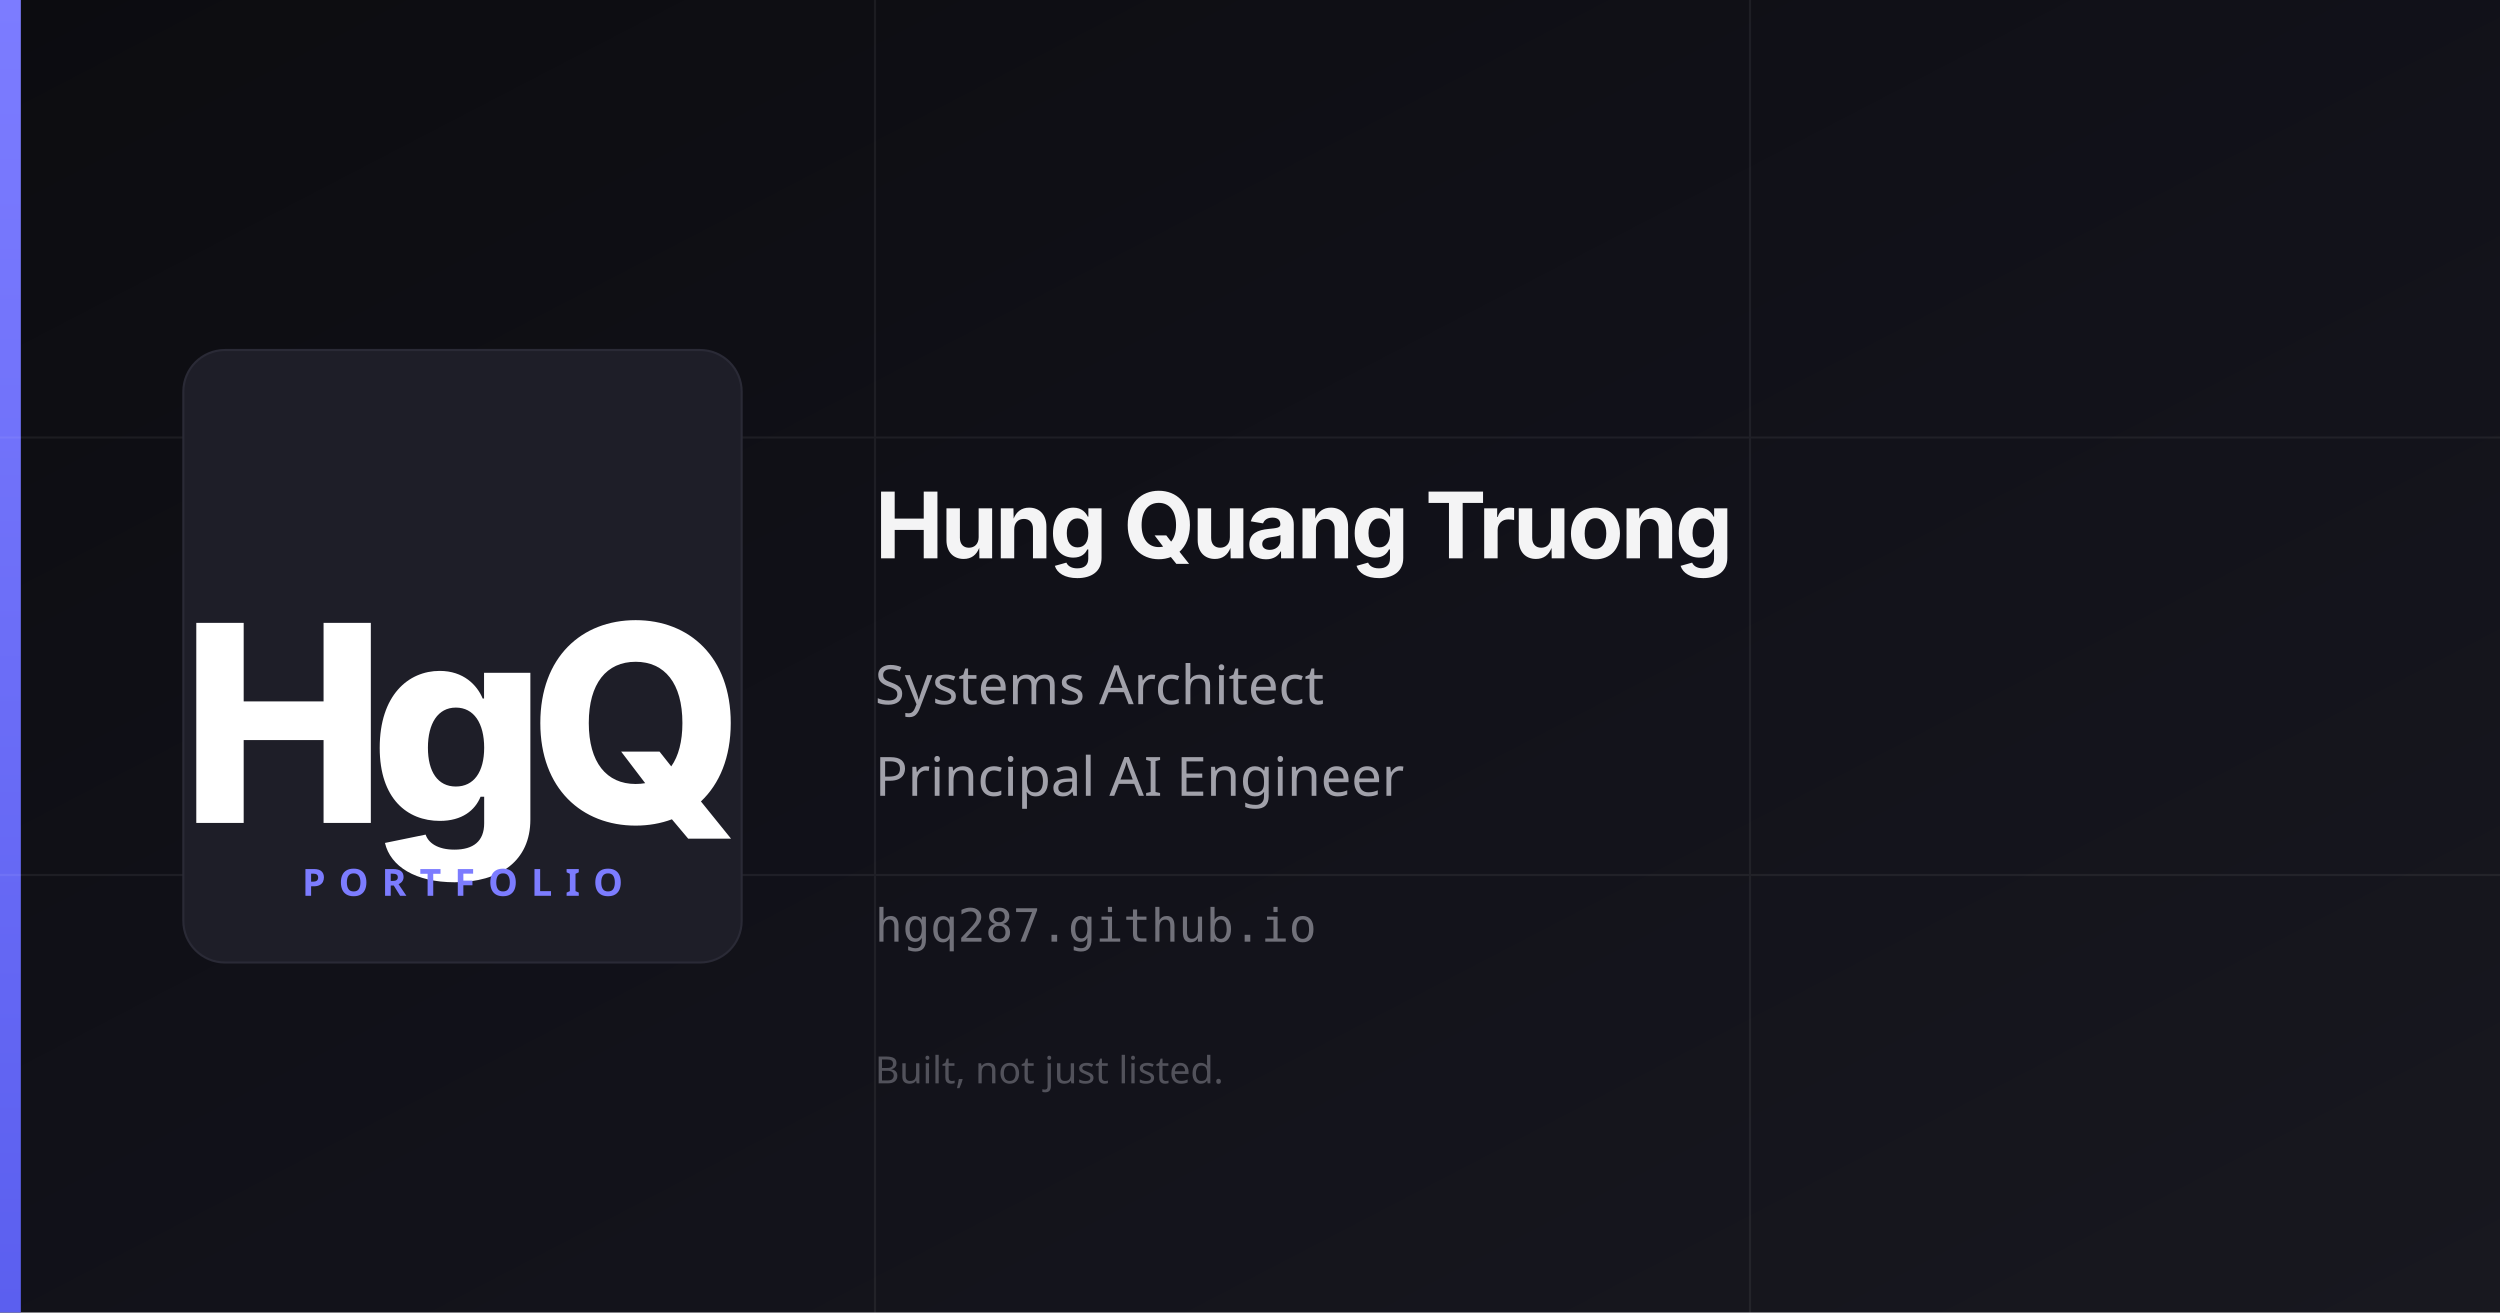
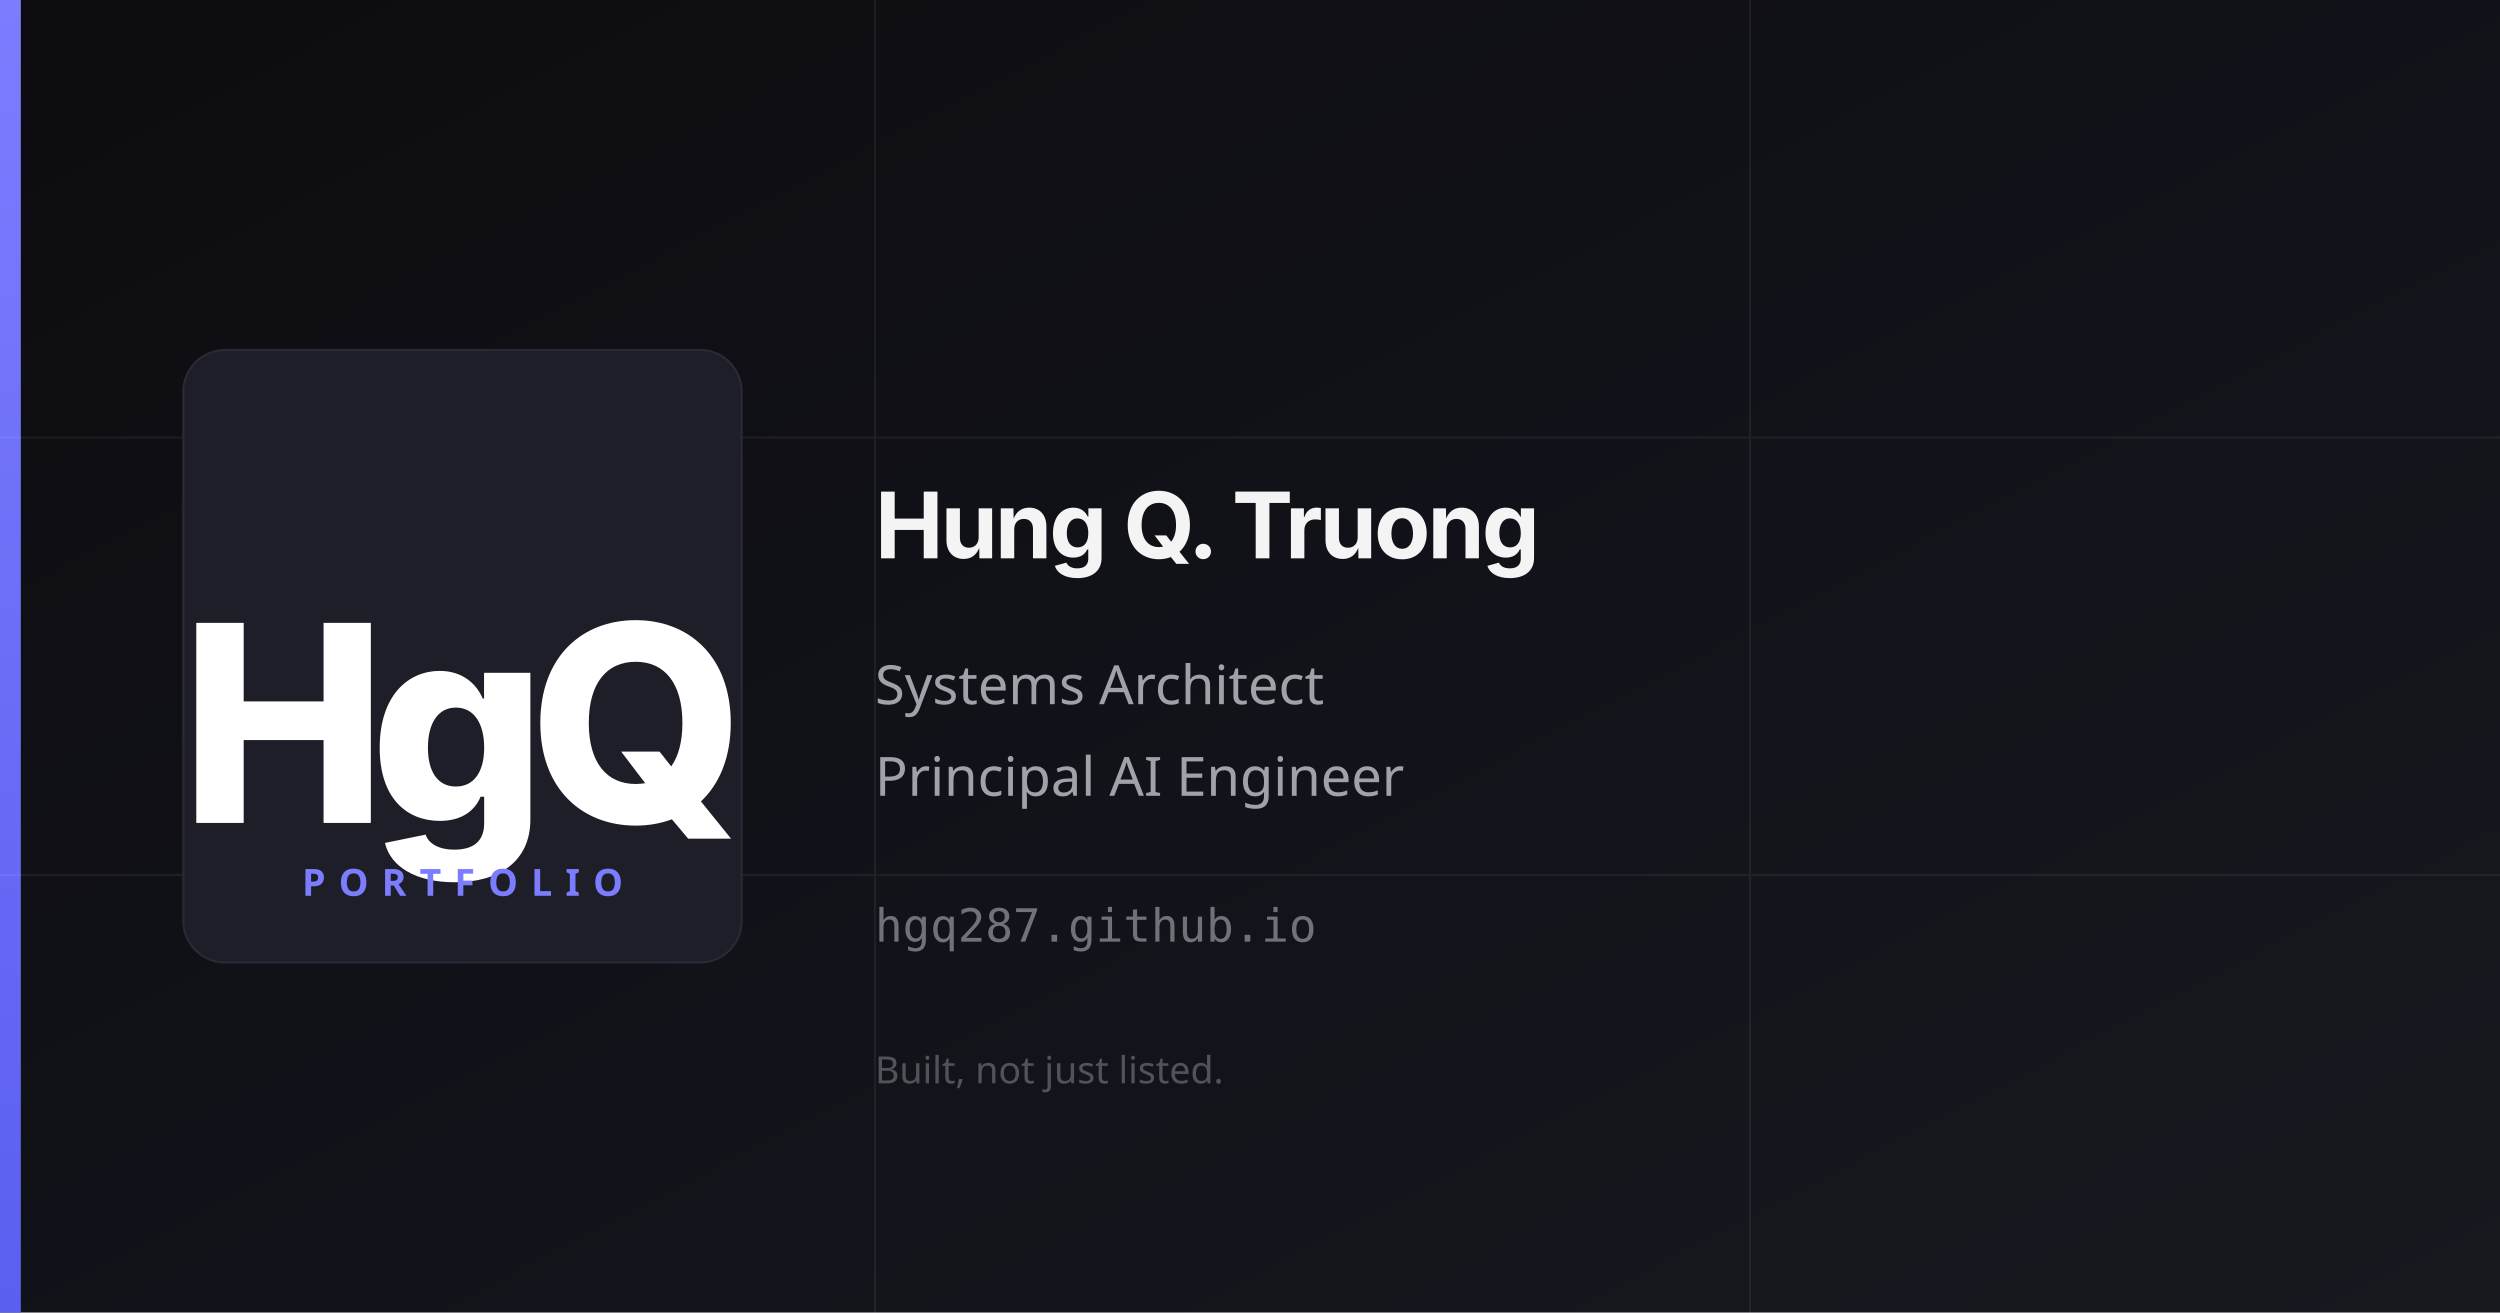
- <svg xmlns="http://www.w3.org/2000/svg" width="1200" height="630" viewBox="0 0 1200 630" role="img" aria-label="HgQ portfolio - Hung Quang Truong">
+ <svg xmlns="http://www.w3.org/2000/svg" width="1200" height="630" viewBox="0 0 1200 630" role="img" aria-label="HgQ portfolio - Hung Q. Truong">
  <defs>
    <linearGradient id="ogBg" x1="0%" y1="0%" x2="100%" y2="100%">
      <stop offset="0%" stop-color="#0c0c10" />
      <stop offset="55%" stop-color="#12121a" />
      <stop offset="100%" stop-color="#18181f" />
    </linearGradient>
    <linearGradient id="ogAccent" x1="0%" y1="0%" x2="0%" y2="100%">
      <stop offset="0%" stop-color="#7c7cff" />
      <stop offset="100%" stop-color="#5b5fef" />
    </linearGradient>
  </defs>
  <rect width="1200" height="630" fill="url(#ogBg)" />
  <rect x="0" y="0" width="10" height="630" fill="url(#ogAccent)" />
  <g opacity="0.06" stroke="#ffffff" stroke-width="1">
    <line x1="420" y1="0" x2="420" y2="630" />
    <line x1="840" y1="0" x2="840" y2="630" />
    <line x1="0" y1="210" x2="1200" y2="210" />
    <line x1="0" y1="420" x2="1200" y2="420" />
  </g>
  <rect x="88" y="168" width="268" height="294" rx="20" fill="#1e1e28" stroke="#2a2a36" stroke-width="1" />
  <text x="222" y="395" text-anchor="middle" font-family="ui-sans-serif, system-ui, -apple-system, BlinkMacSystemFont, 'Segoe UI', sans-serif" font-size="132" font-weight="800" fill="#ffffff" letter-spacing="-0.06em">HgQ</text>
  <text x="222" y="430" text-anchor="middle" font-family="ui-sans-serif, system-ui, sans-serif" font-size="18" font-weight="600" fill="#7c7cff" letter-spacing="0.35em">PORTFOLIO</text>
-   <text x="420" y="268" font-family="ui-sans-serif, system-ui, -apple-system, BlinkMacSystemFont, 'Segoe UI', sans-serif" font-size="44" font-weight="700" fill="#f4f4f5" letter-spacing="-0.03em">Hung Quang Truong</text>
+   <text x="420" y="268" font-family="ui-sans-serif, system-ui, -apple-system, BlinkMacSystemFont, 'Segoe UI', sans-serif" font-size="44" font-weight="700" fill="#f4f4f5" letter-spacing="-0.03em">Hung Q. Truong</text>
  <text x="420" y="338" font-family="ui-sans-serif, system-ui, sans-serif" font-size="26" font-weight="500" fill="#a1a1aa">Systems Architect</text>
  <text x="420" y="382" font-family="ui-sans-serif, system-ui, sans-serif" font-size="26" font-weight="500" fill="#a1a1aa">Principal AI Engineer</text>
  <text x="420" y="452" font-family="ui-mono, ui-monospace, 'SF Mono', Menlo, monospace" font-size="22" fill="#71717a">hgq287.github.io</text>
  <text x="420" y="520" font-family="ui-sans-serif, system-ui, sans-serif" font-size="18" font-weight="500" fill="#52525b">Built, not just listed.</text>
</svg>
